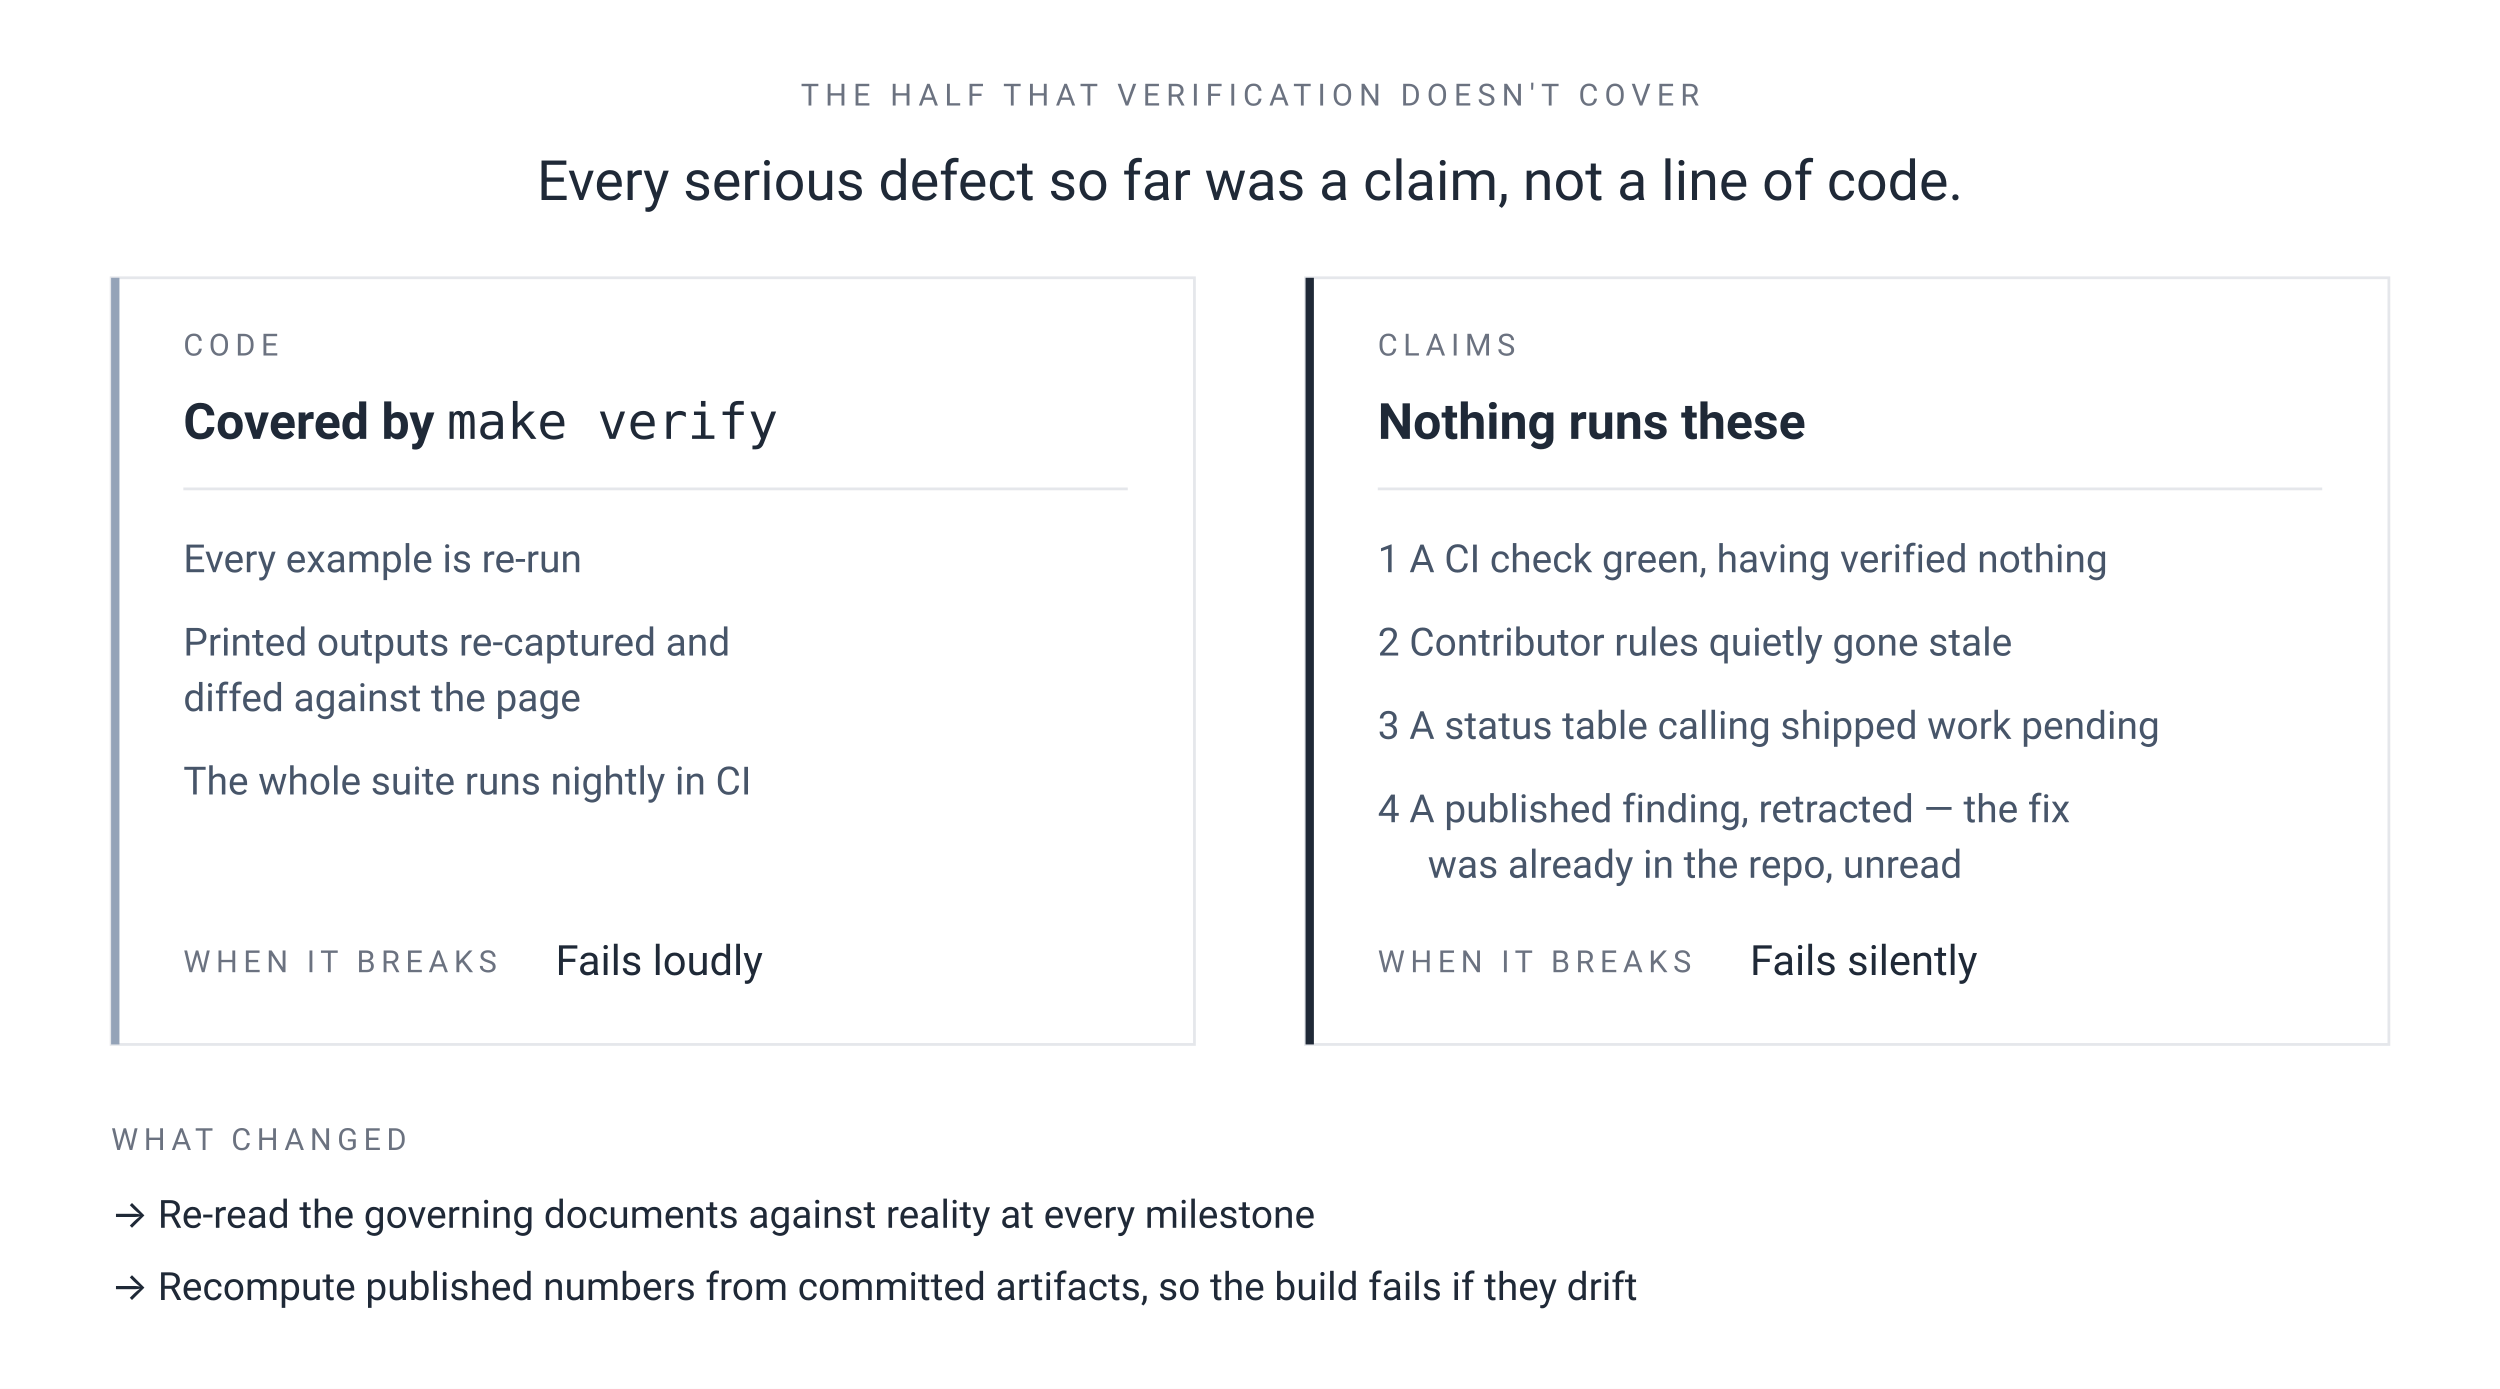
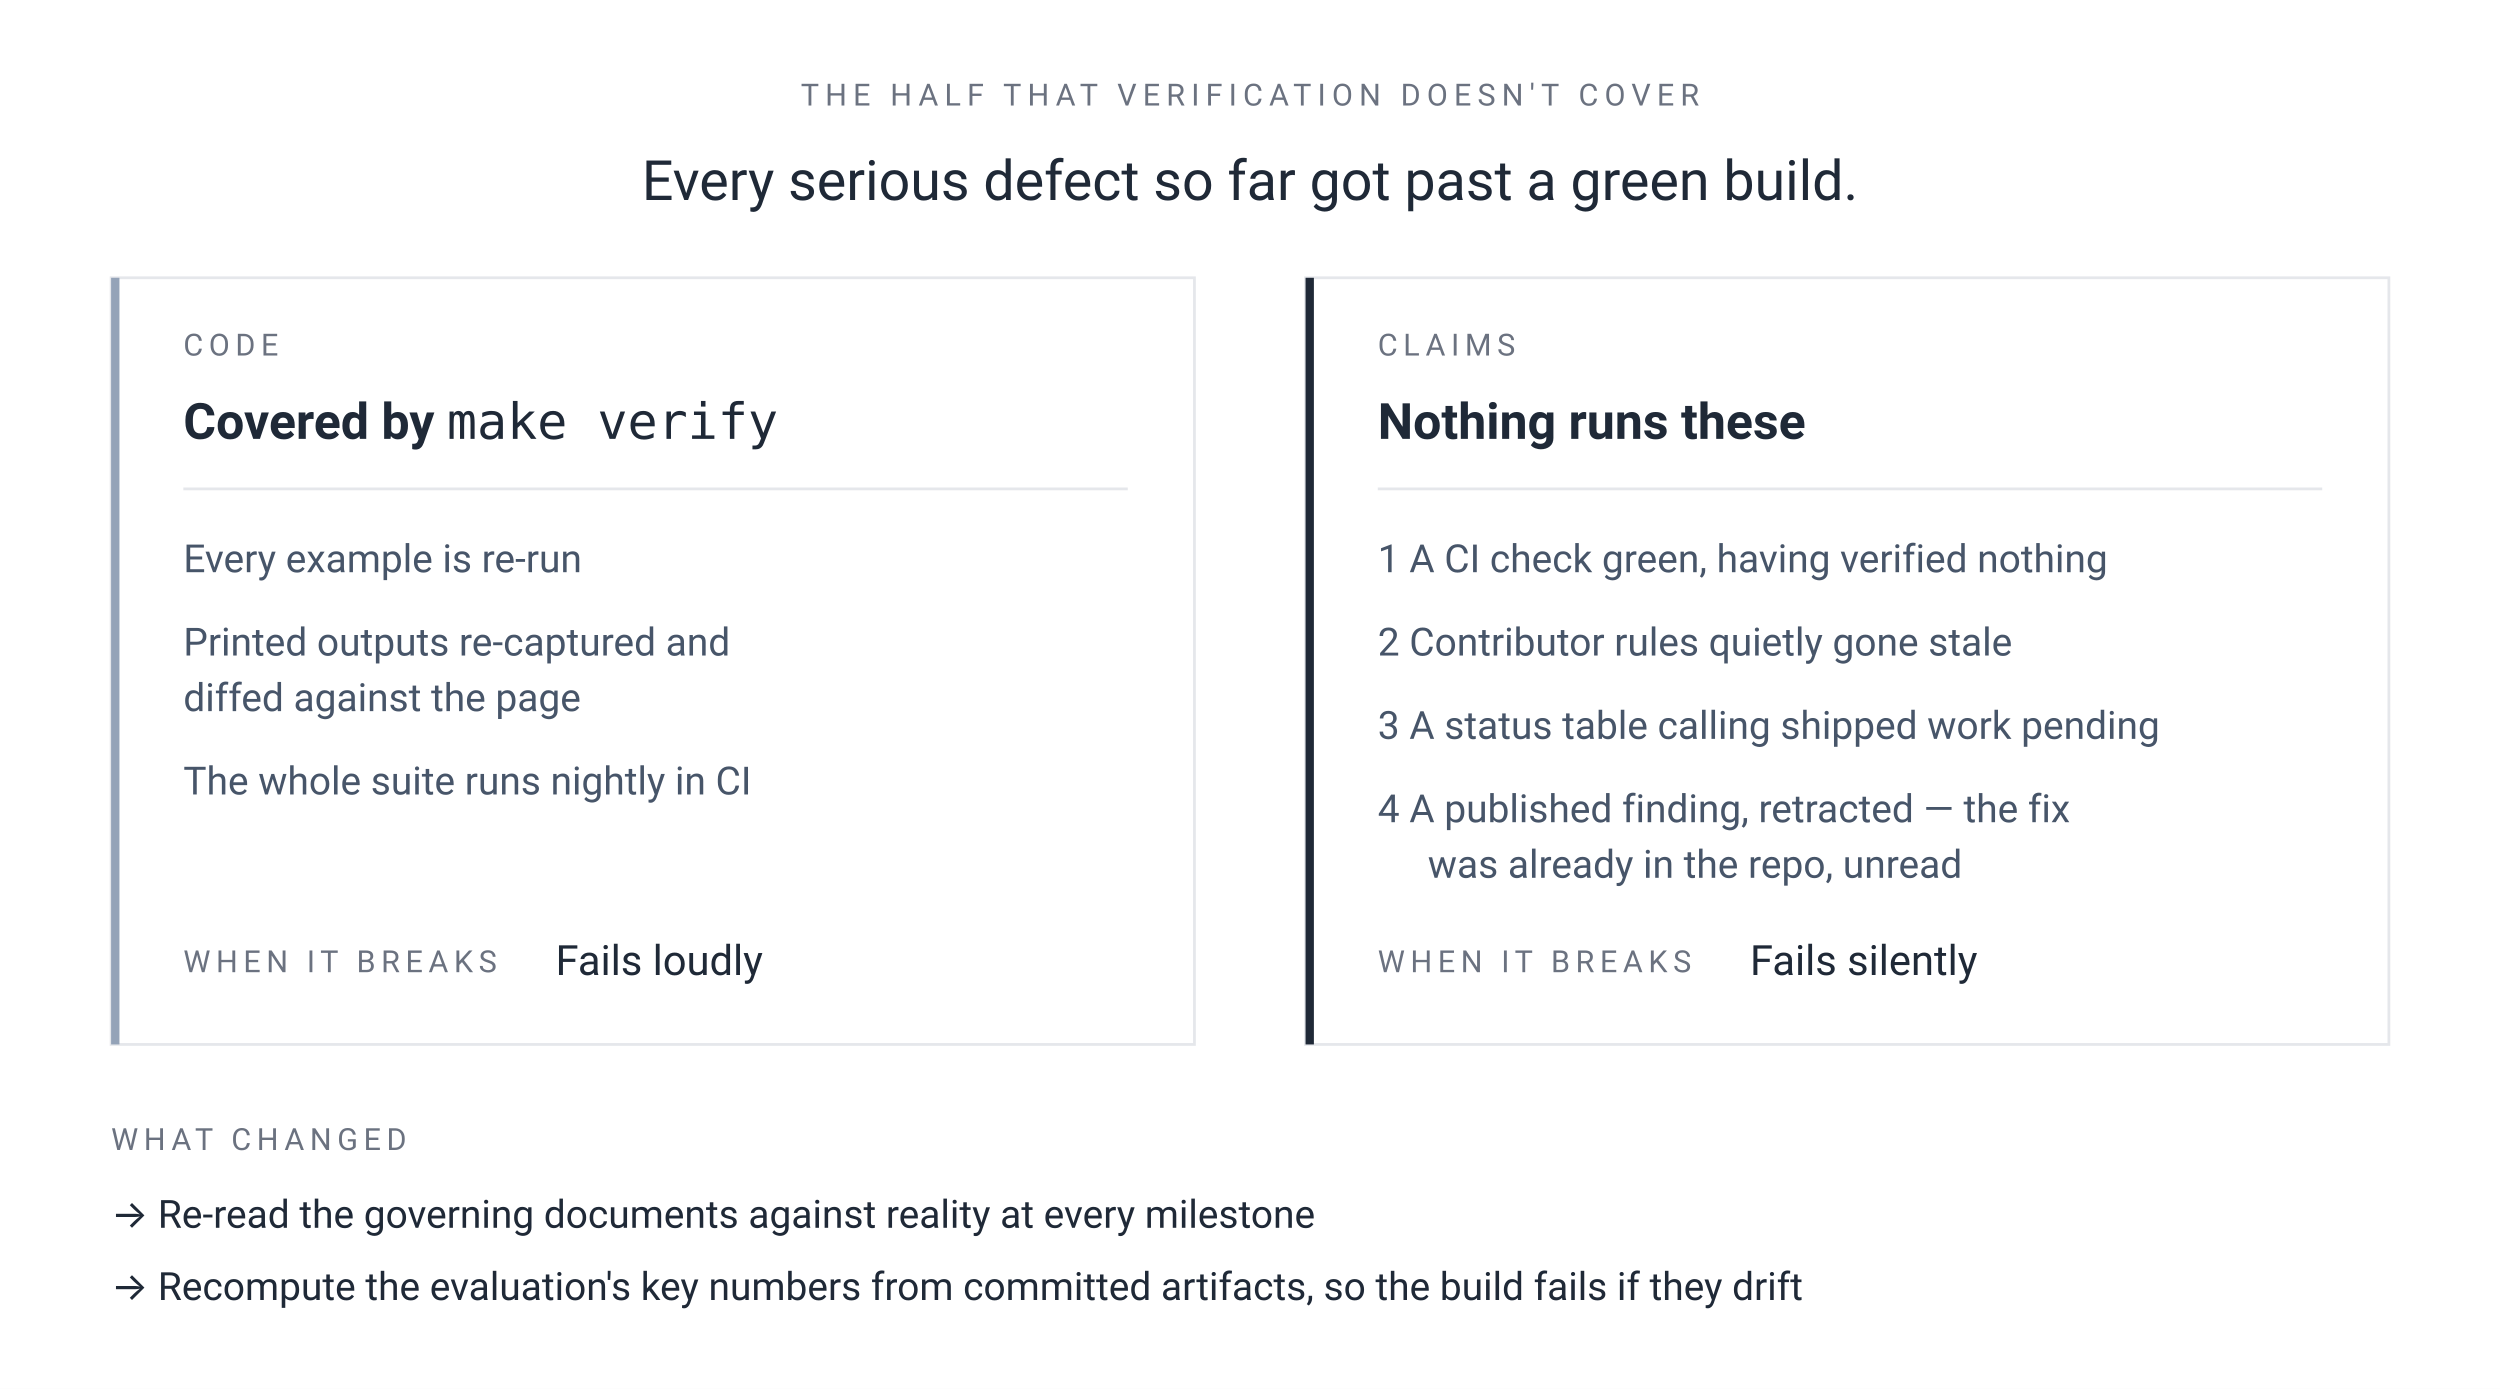
<svg xmlns="http://www.w3.org/2000/svg" viewBox="0 0 900 500" role="img" aria-labelledby="title desc" font-family="-apple-system, BlinkMacSystemFont, 'Segoe UI', Roboto, sans-serif">
  <rect width="900" height="500" fill="#ffffff" />
  <text x="450" y="38" text-anchor="middle" font-size="11" letter-spacing="2.2" fill="#6b7280">THE HALF THAT VERIFICATION DOESN'T COVER</text>
-   <text x="450" y="72" text-anchor="middle" font-size="20" fill="#1f2937">Every serious defect so far was a claim, not a line of code.</text>
+   <text x="450" y="72" text-anchor="middle" font-size="20" fill="#1f2937">Every serious defect so far got past a green build.</text>
  <rect x="40" y="100" width="390" height="276" fill="#ffffff" stroke="#e5e7eb" />
  <rect x="40" y="100" width="3" height="276" fill="#94a3b8" />
  <text x="66" y="128" font-size="11" letter-spacing="2" fill="#6b7280">CODE</text>
  <text x="66" y="158" font-size="18" font-weight="600" fill="#1f2937">Covered by <tspan font-family="'SF Mono', Menlo, Consolas, monospace" font-weight="400">make verify</tspan>
  </text>
  <line x1="66" y1="176" x2="406" y2="176" stroke="#e5e7eb" />
  <g font-size="14" fill="#475569">
    <text x="66" y="206">Every example is re-run</text>
    <text x="66" y="236">Printed outputs re-captured and</text>
    <text x="66" y="256">diffed against the page</text>
    <text x="66" y="286">The whole suite runs nightly in CI</text>
  </g>
  <text x="66" y="350" font-size="11" letter-spacing="2" fill="#6b7280">WHEN IT BREAKS</text>
  <text x="200" y="351" font-size="15" fill="#1f2937">Fails loudly</text>
  <rect x="470" y="100" width="390" height="276" fill="#ffffff" stroke="#e5e7eb" />
  <rect x="470" y="100" width="3" height="276" fill="#1f2937" />
  <text x="496" y="128" font-size="11" letter-spacing="2" fill="#6b7280">CLAIMS</text>
  <text x="496" y="158" font-size="18" font-weight="600" fill="#1f2937">Nothing runs these</text>
  <line x1="496" y1="176" x2="836" y2="176" stroke="#e5e7eb" />
  <g font-size="14" fill="#475569">
    <text x="496" y="206">1  A CI check green, having verified nothing</text>
    <text x="496" y="236">2  Contributor rules quietly gone stale</text>
    <text x="496" y="266">3  A status table calling shipped work pending</text>
    <text x="496" y="296">4  A published finding, retracted — the fix</text>
    <text x="514" y="316">was already in the repo, unread</text>
  </g>
  <text x="496" y="350" font-size="11" letter-spacing="2" fill="#6b7280">WHEN IT BREAKS</text>
  <text x="630" y="351" font-size="15" fill="#1f2937">Fails silently</text>
  <text x="40" y="414" font-size="11" letter-spacing="2" fill="#6b7280">WHAT CHANGED</text>
  <g font-size="14" fill="#1f2937">
    <text x="40" y="442">→  Re-read the governing documents against reality at every milestone</text>
-     <text x="40" y="468">→  Recompute published numbers from committed artifacts, so the build fails if they drift</text>
+     <text x="40" y="468">→  Recompute the evaluation's key numbers from committed artifacts, so the build fails if they drift</text>
  </g>
</svg>
